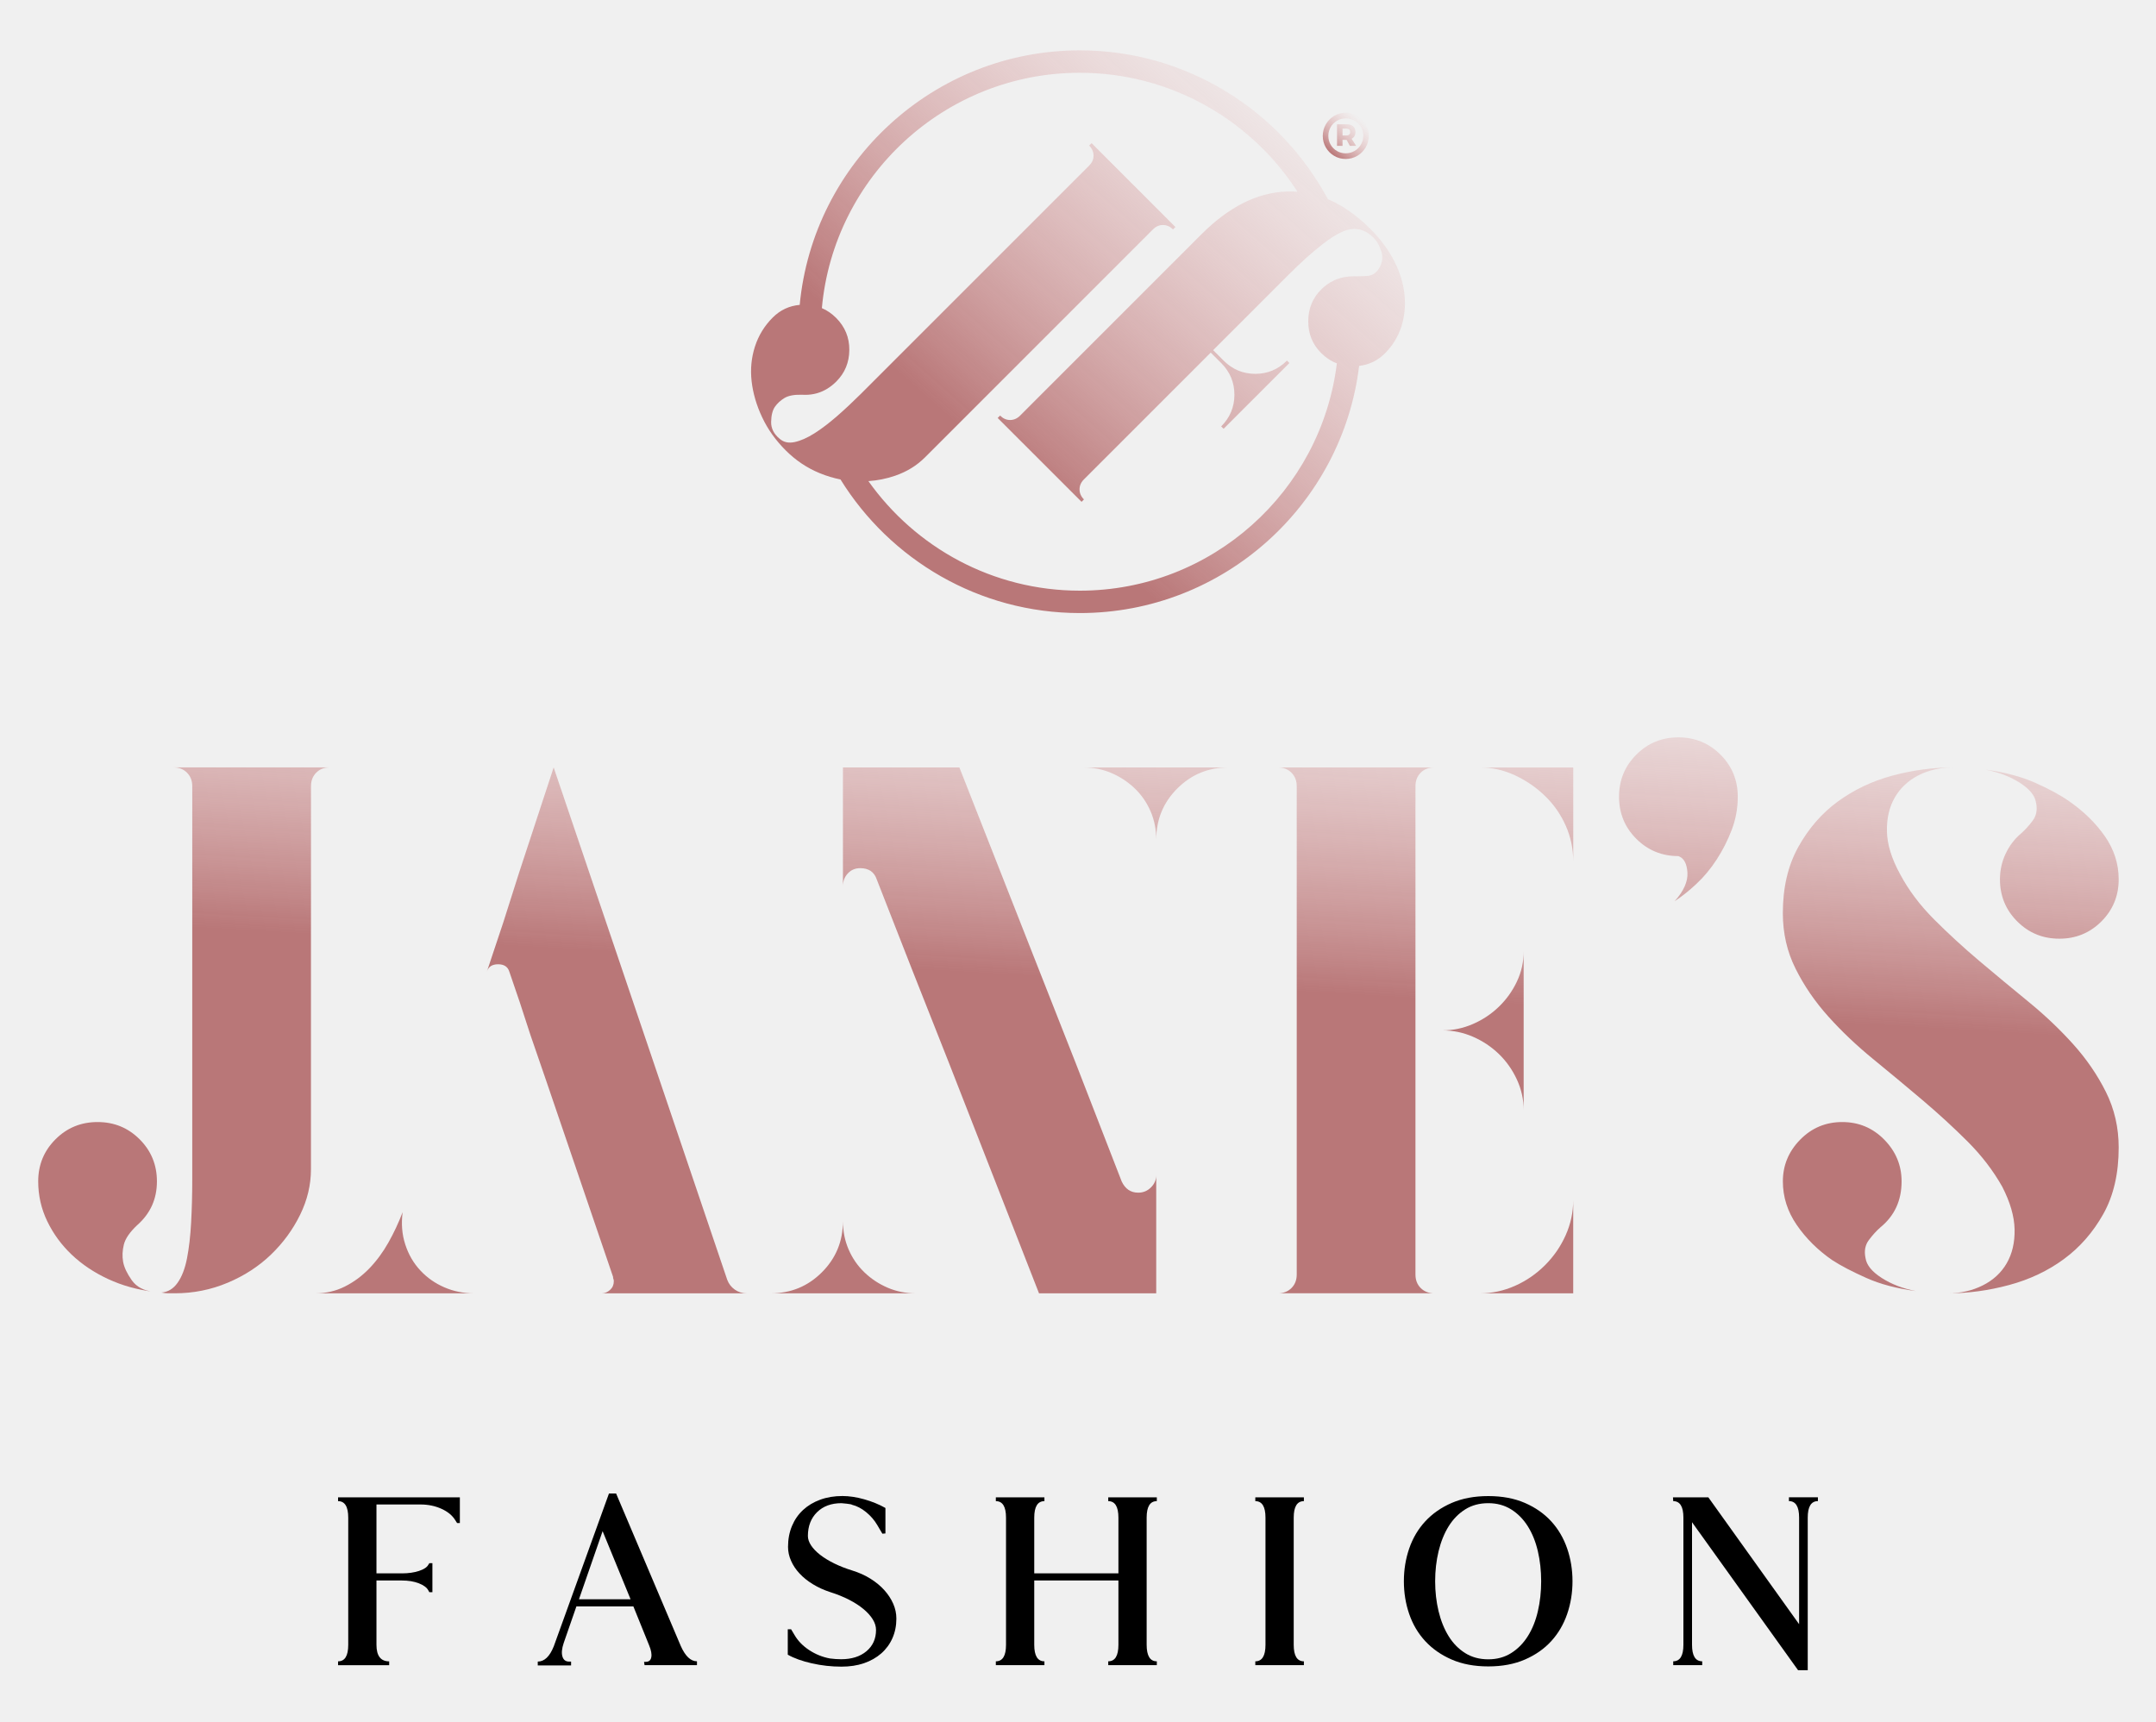
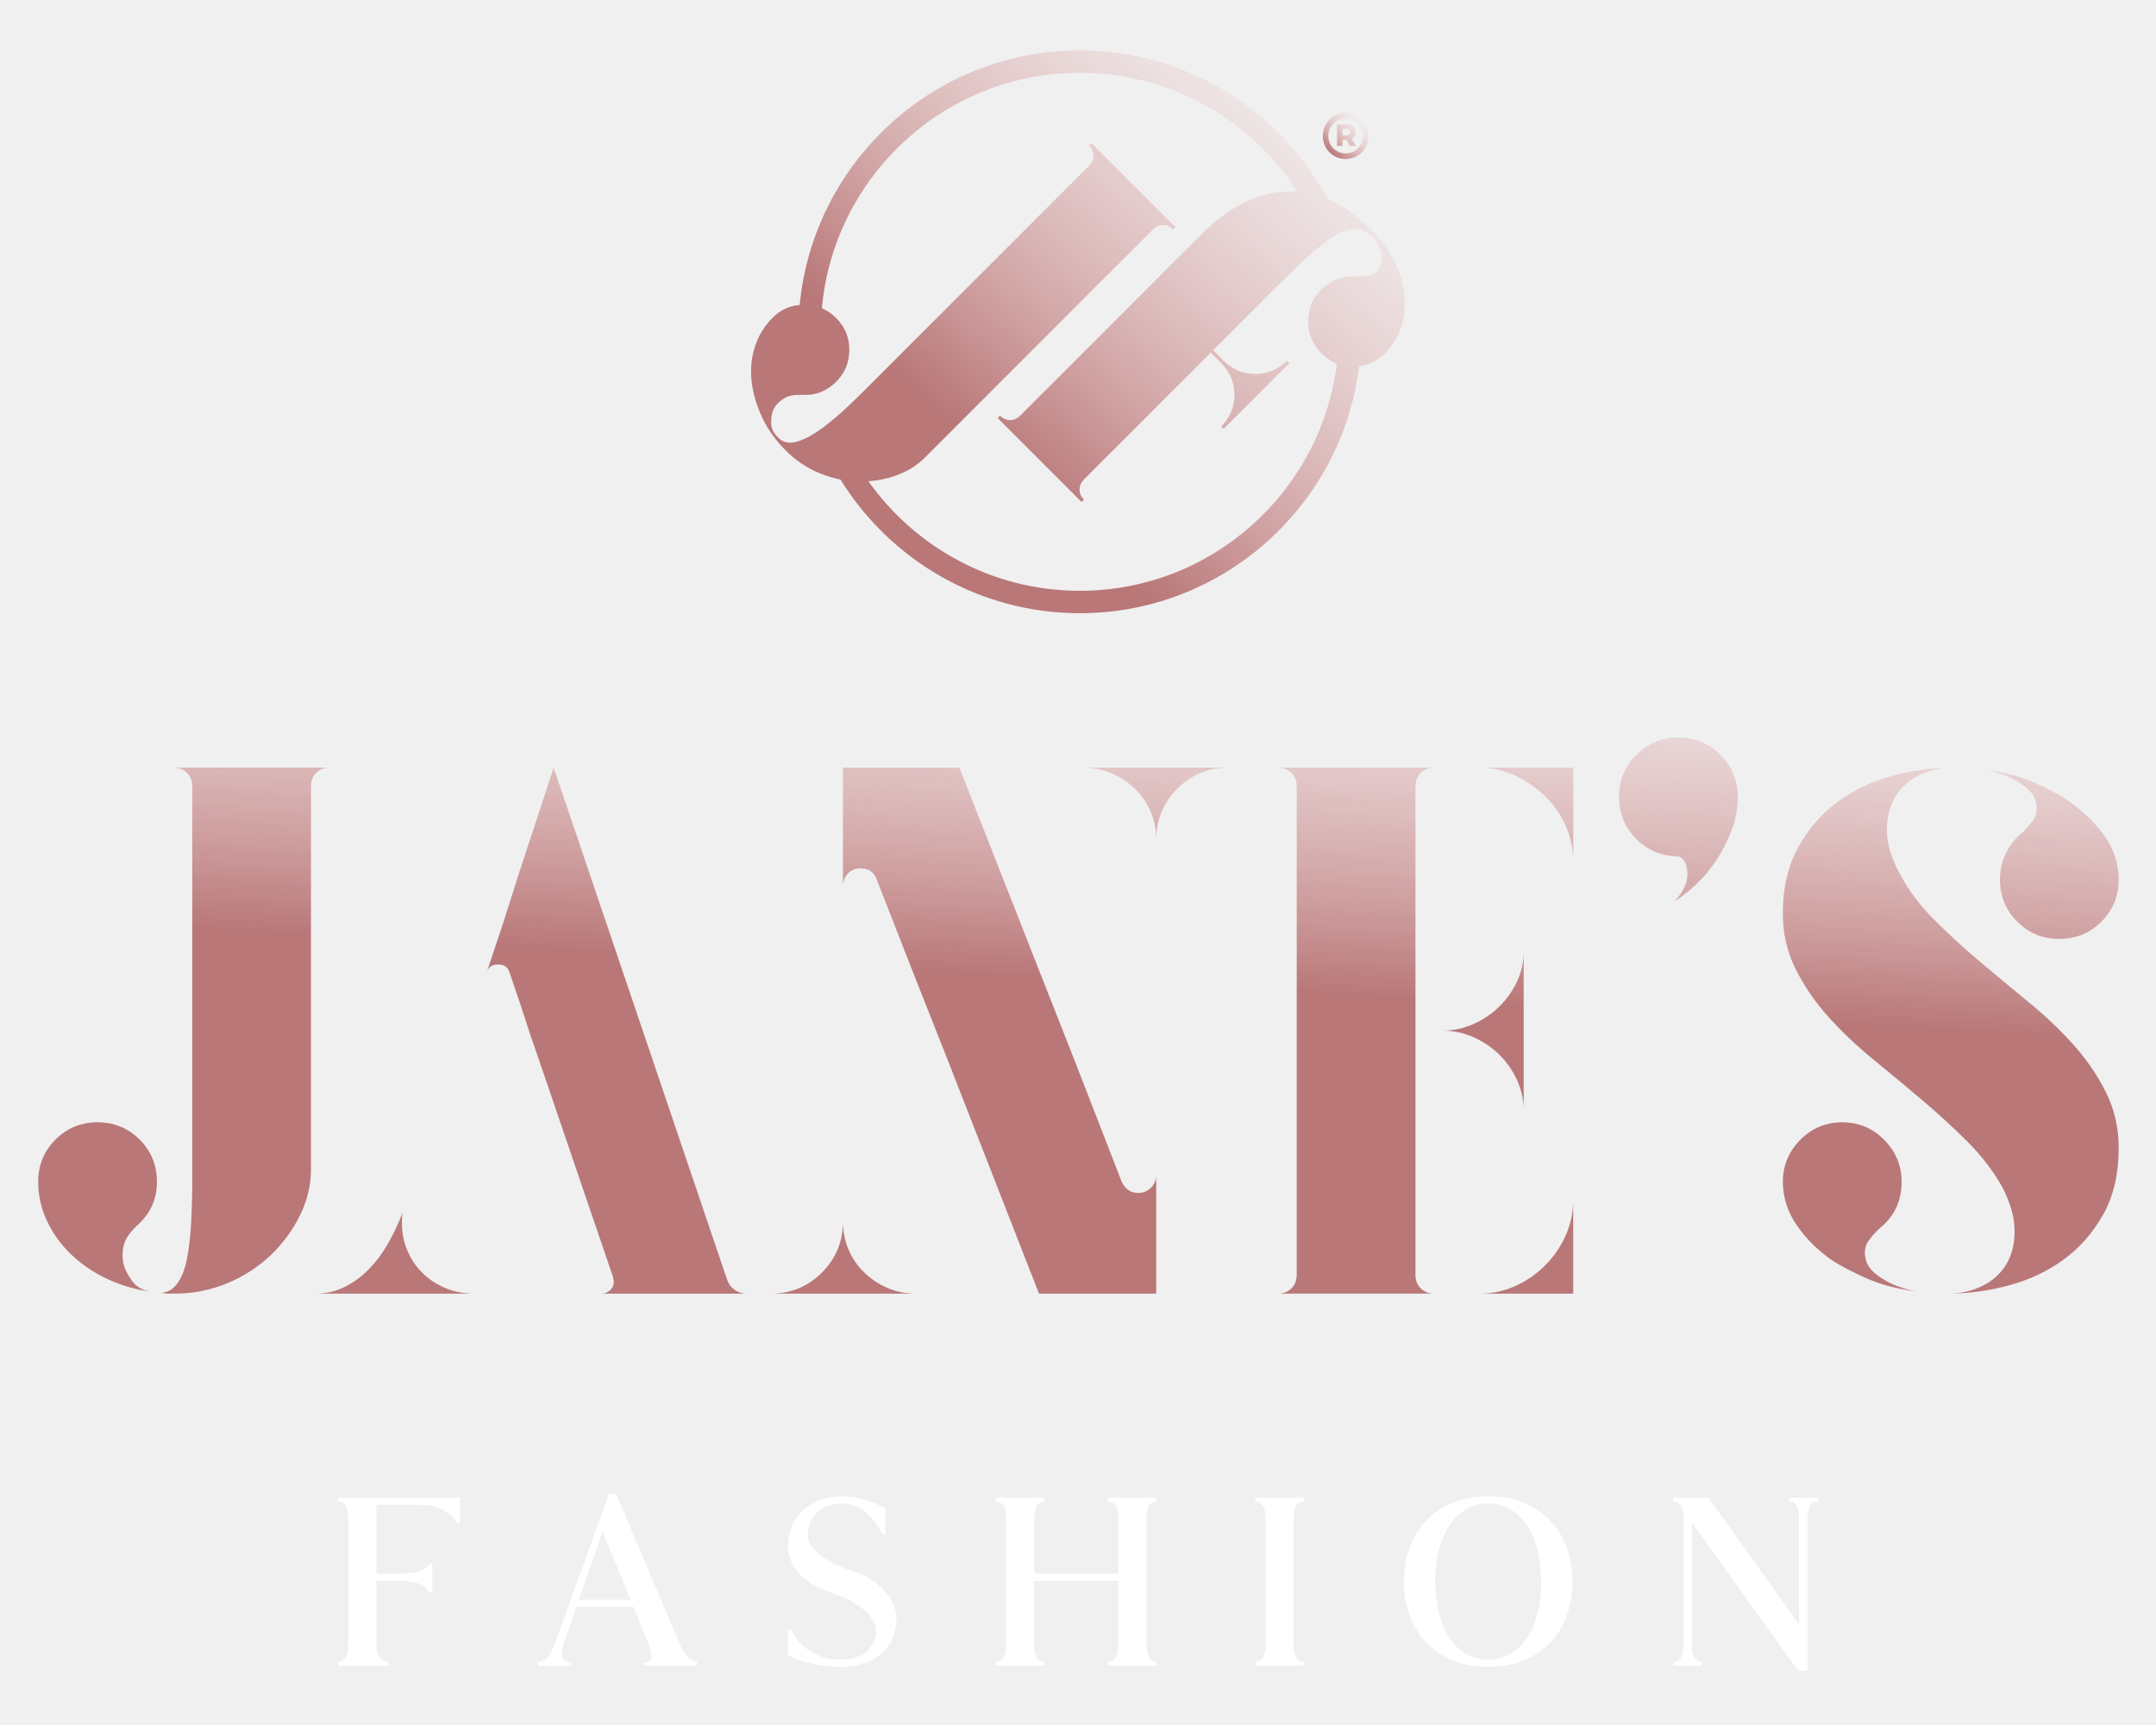
- <svg xmlns="http://www.w3.org/2000/svg" version="1.1" id="Layer_1" x="0px" y="0px" viewBox="0 0 750 599.06" style="enable-background:new 0 0 750 599.06;" xml:space="preserve">
-   <style type="text/css">
- 	.st0{fill:url(#SVGID_1_);}
- 	.st1{fill:url(#SVGID_2_);}
- 	.st2{fill:url(#SVGID_3_);}
- 	.st3{fill:url(#SVGID_4_);}
- 	.st4{fill:url(#SVGID_5_);}
- 	.st5{fill:url(#SVGID_6_);}
- 	.st6{fill:url(#SVGID_7_);}
- 	.st7{fill:url(#SVGID_8_);}
- </style>
-   <g>
-     <linearGradient id="SVGID_1_" gradientUnits="userSpaceOnUse" x1="74.503" y1="171.98" x2="65.758" y2="322.592">
-       <stop offset="0" style="stop-color:#EFC3C4;stop-opacity:0" />
-       <stop offset="1" style="stop-color:#B97778" />
+ <svg xmlns="http://www.w3.org/2000/svg" width="750" height="600" viewBox="0 0 750 600" fill="none">
+   <path d="M53.55 449.43C47.8 448.74 42.48 447.25 37.61 444.99C32.73 442.73 28.5 439.89 24.93 436.5C21.36 433.1 18.53 429.23 16.43 424.87C14.34 420.52 13.29 415.9 13.29 411.02C13.29 405.27 15.29 400.39 19.3 396.38C23.3 392.37 28.19 390.37 33.94 390.37C39.69 390.37 44.57 392.37 48.58 396.38C52.59 400.39 54.59 405.27 54.59 411.02C54.59 417.12 52.32 422.17 47.79 426.18C45.18 428.62 43.61 430.88 43.09 432.98C42.57 435.07 42.48 437.08 42.83 438.99C43.18 440.91 44.18 443.04 45.83 445.39C47.49 447.74 50.06 449.09 53.55 449.43ZM108.17 323.45V367.36V406.83C108.17 412.23 106.91 417.51 104.4 422.64C101.88 427.78 98.51 432.4 94.26 436.49C90.01 440.59 84.98 443.85 79.17 446.29C73.36 448.73 67.25 449.95 60.84 449.95C59.97 449.95 59.19 449.95 58.5 449.95C57.8 449.95 57.03 449.86 56.16 449.69C58.42 449.52 60.3 448.38 61.78 446.29C63.26 444.2 64.35 441.37 65.05 437.8C65.75 434.23 66.23 430.05 66.49 425.25C66.75 420.46 66.88 415.45 66.88 410.22V368.4V351.93V323.96V307.23V281.62V273.52C66.88 271.61 66.27 270.04 65.05 268.82C63.83 267.6 62.26 266.99 60.35 266.99H66.1H108.96H114.71C112.79 266.99 111.22 267.6 110.01 268.82C108.79 270.04 108.18 271.61 108.18 273.52V311.16V323.45H108.17Z" fill="url(#paint0_linear)" />
+   <path d="M140.06 421.73C139.54 425.74 139.84 429.48 140.98 432.97C142.11 436.46 143.85 439.46 146.21 441.99C148.56 444.52 151.35 446.48 154.57 447.87C157.79 449.27 161.24 449.96 164.89 449.96H109.74C113.4 449.96 116.8 449.18 119.93 447.61C123.07 446.04 125.9 443.95 128.43 441.34C130.95 438.73 133.18 435.72 135.1 432.32C137.01 428.92 138.67 425.39 140.06 421.73ZM180.58 303.59L192.6 267L252.98 445.25C253.5 446.65 254.37 447.78 255.59 448.65C256.81 449.52 258.2 449.96 259.77 449.96H255.85H213.51H209.33C210.38 449.96 211.33 449.57 212.21 448.78C213.08 448 213.52 447 213.52 445.77C213.52 445.42 213.48 445.16 213.39 444.99C213.3 444.82 213.26 444.56 213.26 444.21L190 375.99L184.51 360.05L180.85 348.81L177.19 338.09C176.67 336.35 175.36 335.48 173.27 335.48C171.18 335.48 169.87 336.35 169.35 338.09L175.1 320.84L180.58 303.59Z" fill="url(#paint1_linear)" />
+   <path d="M293.23 424.87C293.23 428.36 293.88 431.62 295.19 434.67C296.5 437.72 298.33 440.38 300.68 442.64C303.03 444.91 305.73 446.69 308.78 448C311.83 449.31 315.09 449.96 318.58 449.96H268.14C275.11 449.96 281.03 447.52 285.91 442.64C290.79 437.76 293.23 431.84 293.23 424.87ZM374.25 369.98L390.19 411.02C391.41 413.63 393.33 414.94 395.94 414.94C397.68 414.94 399.16 414.33 400.38 413.11C401.6 411.89 402.21 410.5 402.21 408.93V449.97H361.44L330.08 369.73L317.27 337.32L304.99 305.96C304.12 303.35 302.2 302.04 299.24 302.04C297.5 302.04 296.06 302.65 294.93 303.87C293.79 305.09 293.23 306.57 293.23 308.31V308.05V267H333.74L361.18 336.79L374.25 369.98ZM402.22 292.09C402.22 288.61 401.57 285.34 400.26 282.29C398.95 279.24 397.12 276.58 394.77 274.32C392.42 272.06 389.71 270.27 386.67 268.96C383.62 267.65 380.35 267 376.87 267H427.32C420.35 267 414.42 269.44 409.55 274.32C404.66 279.2 402.22 285.12 402.22 292.09Z" fill="url(#paint2_linear)" />
+   <path d="M493.2 267H498.92C497 267 495.43 267.61 494.22 268.83C493 270.05 492.39 271.62 492.39 273.53V311.17V335.48V435.32V443.42C492.39 445.34 493 446.91 494.22 448.12C495.44 449.34 497.01 449.95 498.92 449.95H493.2H462.53H450.31H444.56C446.47 449.95 448.04 449.34 449.26 448.12C450.48 446.9 451.09 445.33 451.09 443.42V435.32V335.48V311.17V288.43V284.51V281.63V273.53C451.09 271.62 450.48 270.05 449.26 268.83C448.04 267.61 446.47 267 444.56 267H450.31H493.2V267ZM501.8 358.48C505.46 358.48 508.99 357.74 512.39 356.26C515.79 354.78 518.79 352.78 521.41 350.25C524.02 347.73 526.11 344.81 527.68 341.49C529.25 338.18 530.03 334.69 530.03 331.03V386.18C530.03 382.52 529.25 378.99 527.68 375.59C526.11 372.19 524.02 369.23 521.41 366.7C518.8 364.18 515.79 362.17 512.39 360.69C508.99 359.22 505.46 358.48 501.8 358.48ZM547.28 267V299.67C547.28 295.32 546.4 291.18 544.67 287.26C542.93 283.34 540.53 279.9 537.48 276.94C534.43 273.98 530.95 271.58 527.03 269.75C523.11 267.92 519.06 267.01 514.88 267.01H547.28V267ZM514.87 449.96C519.05 449.96 523.1 449.09 527.02 447.35C530.94 445.61 534.42 443.21 537.47 440.16C540.52 437.11 542.91 433.63 544.66 429.71C546.4 425.79 547.27 421.74 547.27 417.56V449.97H514.87V449.96Z" fill="url(#paint3_linear)" />
+   <path d="M582.56 313.52C585.7 310.04 587.18 306.72 587 303.59C586.82 300.45 585.78 298.54 583.86 297.84C578.11 297.84 573.23 295.84 569.22 291.83C565.21 287.82 563.21 282.94 563.21 277.19C563.21 271.44 565.21 266.56 569.22 262.55C573.22 258.54 578.11 256.54 583.86 256.54C589.61 256.54 594.49 258.54 598.5 262.55C602.51 266.56 604.51 271.44 604.51 277.19C604.51 281.2 603.81 285.03 602.42 288.69C601.02 292.35 599.28 295.79 597.19 299.01C595.1 302.24 592.75 305.07 590.13 307.5C587.53 309.95 585 311.95 582.56 313.52Z" fill="url(#paint4_linear)" />
+   <path d="M679.52 267C674.99 267 670.94 267.91 667.37 269.74C663.8 271.57 661.05 274.14 659.14 277.45C657.22 280.76 656.31 284.68 656.4 289.21C656.48 293.74 658.01 298.71 660.97 304.11C663.93 309.69 667.9 314.96 672.86 319.92C677.83 324.89 683.09 329.72 688.67 334.43C694.25 339.13 699.91 343.84 705.66 348.54C711.41 353.24 716.59 358.17 721.21 363.31C725.83 368.45 729.62 373.99 732.58 379.91C735.54 385.84 737.02 392.29 737.02 399.25C737.02 408.31 735.23 416.02 731.66 422.38C728.09 428.74 723.51 433.97 717.94 438.06C712.36 442.16 706 445.16 698.86 447.08C691.71 449 684.66 449.95 677.69 449.95C682.04 449.95 686.05 449.04 689.71 447.21C693.37 445.38 696.15 442.81 698.07 439.5C699.98 436.19 700.9 432.27 700.81 427.74C700.72 423.21 699.28 418.24 696.5 412.84C693.36 407.27 689.35 402.04 684.48 397.16C679.6 392.28 674.33 387.45 668.67 382.65C663.01 377.86 657.3 373.11 651.55 368.41C645.8 363.71 640.61 358.78 636 353.64C631.38 348.5 627.59 342.97 624.63 337.04C621.66 331.12 620.19 324.67 620.19 317.7C620.19 308.81 621.97 301.15 625.55 294.7C629.12 288.26 633.69 282.98 639.27 278.89C644.85 274.8 651.16 271.79 658.22 269.87C665.28 267.96 672.38 267 679.52 267ZM666.46 449.17C659.84 448.3 654.08 446.78 649.21 444.6C644.33 442.42 640.41 440.38 637.45 438.46C632.39 434.98 628.26 430.88 625.03 426.18C621.8 421.48 620.2 416.42 620.2 411.02C620.2 405.44 622.2 400.61 626.21 396.51C630.21 392.42 635.1 390.37 640.85 390.37C646.6 390.37 651.48 392.42 655.49 396.51C659.5 400.61 661.5 405.44 661.5 411.02C661.5 417.64 659.06 422.96 654.18 426.96C652.78 428.18 651.44 429.66 650.13 431.4C648.82 433.14 648.43 435.23 648.95 437.67C649.3 440.11 651.17 442.42 654.57 444.6C657.96 446.78 661.92 448.3 666.46 449.17ZM690.76 267.78C697.38 268.65 703.13 270.18 708.01 272.35C712.89 274.53 716.81 276.66 719.77 278.75C724.82 282.24 728.96 286.29 732.19 290.9C735.41 295.52 737.02 300.53 737.02 305.93C737.02 311.68 735.01 316.56 731.01 320.57C727 324.58 722.12 326.58 716.37 326.58C710.62 326.58 705.74 324.58 701.73 320.57C697.72 316.56 695.72 311.68 695.72 305.93C695.72 302.79 696.37 299.83 697.68 297.04C698.99 294.25 700.77 291.9 703.04 289.98C704.43 288.76 705.78 287.28 707.09 285.54C708.4 283.8 708.79 281.71 708.27 279.27C707.92 276.83 706.05 274.52 702.65 272.34C699.26 270.18 695.29 268.66 690.76 267.78Z" fill="url(#paint5_linear)" />
+   <path d="M117.6 522.26V520.93H159.97V529.87H159L158.38 528.9C157.38 527.25 155.77 525.92 153.56 524.92C151.35 523.92 148.91 523.42 146.26 523.42H130.96V547.39H139.81C142.05 547.39 144.03 547.11 145.74 546.55C147.45 545.99 148.54 545.27 149.01 544.38L149.36 543.85H150.42V553.94H149.36L149.01 553.32C148.48 552.32 147.37 551.49 145.69 550.84C144.01 550.19 142.05 549.87 139.81 549.87H130.96V572.25C130.96 576.08 132.43 578 135.38 578V579.33H117.6V578C119.96 578 121.14 576.09 121.14 572.25V528.02C121.14 524.18 119.96 522.26 117.6 522.26Z" fill="white" />
+   <path d="M224.22 579.32L224.04 578.17H224.66C225.72 578.17 226.36 577.64 226.56 576.58C226.77 575.52 226.52 574.13 225.81 572.42C224.92 570.18 224.01 567.92 223.07 565.65C222.13 563.38 221.21 561.12 220.33 558.88H200.51L196.09 571.62C195.44 573.57 195.29 575.13 195.65 576.31C196 577.49 196.77 578.08 197.95 578.08H198.66V579.41H187.07V578.08C189.37 578.08 191.23 576.31 192.64 572.77L211.84 519.6H214.32L236.79 572.59C238.38 576.19 240.27 577.98 242.45 577.98V579.31H224.22V579.32ZM219.36 556.41L209.63 532.7L201.4 556.41H219.36Z" fill="white" />
+   <path d="M308.01 533.5L306.95 533.59C306.65 533.12 306.36 532.62 306.06 532.09C305.76 531.56 305.47 531.06 305.18 530.59C304.18 528.88 302.88 527.38 301.29 526.08C299.7 524.78 298.05 523.93 296.34 523.51C296.34 523.45 296.16 523.39 295.81 523.33C295.46 523.27 295.04 523.21 294.57 523.15C294.04 523.09 293.42 523.03 292.71 522.97C289.17 522.97 286.34 524.02 284.22 526.11C282.1 528.21 281.04 530.96 281.04 534.38C281.04 535.44 281.41 536.53 282.14 537.65C282.88 538.77 283.92 539.86 285.28 540.92C286.64 541.98 288.27 542.98 290.19 543.93C292.11 544.87 294.22 545.7 296.52 546.41C298.82 547.12 300.91 548.06 302.8 549.24C304.69 550.42 306.3 551.75 307.62 553.22C308.95 554.69 309.98 556.27 310.72 557.95C311.46 559.63 311.82 561.36 311.82 563.12C311.82 565.6 311.36 567.87 310.45 569.93C309.54 571.99 308.24 573.76 306.56 575.24C304.88 576.71 302.87 577.85 300.54 578.65C298.21 579.45 295.6 579.84 292.71 579.84C289.23 579.84 285.8 579.46 282.4 578.69C279.01 577.92 276.22 576.92 274.04 575.68V566.83H275.19C275.37 567.13 275.56 567.45 275.77 567.8C275.98 568.15 276.17 568.48 276.35 568.77C277.53 570.83 279.24 572.6 281.48 574.08C283.72 575.55 286.14 576.53 288.73 577C290.09 577.18 291.38 577.26 292.62 577.26C296.28 577.26 299.21 576.33 301.42 574.47C303.63 572.61 304.74 570.15 304.74 567.08C304.74 565.84 304.36 564.6 303.59 563.37C302.82 562.13 301.75 560.94 300.36 559.79C298.97 558.64 297.31 557.56 295.36 556.56C293.41 555.56 291.23 554.67 288.81 553.91C286.63 553.2 284.62 552.29 282.79 551.17C280.96 550.05 279.41 548.81 278.15 547.45C276.88 546.1 275.89 544.62 275.19 543.03C274.48 541.44 274.13 539.82 274.13 538.16C274.13 535.51 274.59 533.09 275.5 530.91C276.41 528.73 277.7 526.87 279.35 525.34C281 523.81 282.99 522.61 285.32 521.76C287.65 520.9 290.23 520.48 293.06 520.48C295.42 520.48 297.95 520.86 300.67 521.63C303.38 522.4 305.83 523.4 308.01 524.64V533.5V533.5Z" fill="white" />
+   <path d="M402.42 577.99V579.32H385.52V577.99C387.88 577.99 389.06 576.08 389.06 572.24V549.86H359.78V572.24C359.78 576.07 360.96 577.99 363.32 577.99V579.32H346.42V577.99C348.78 577.99 349.96 576.08 349.96 572.24V528.01C349.96 524.18 348.78 522.26 346.42 522.26V520.93H363.32V522.26C360.96 522.26 359.78 524.18 359.78 528.01V547.38H389.06V528.01C389.06 524.18 387.88 522.26 385.52 522.26V520.93H402.42V522.26C400.06 522.26 398.88 524.18 398.88 528.01V572.24C398.89 576.08 400.06 577.99 402.42 577.99Z" fill="white" />
+   <path d="M453.58 577.99V579.32H436.68V577.99C439.04 577.99 440.22 576.08 440.22 572.24V528.01C440.22 524.18 439.04 522.26 436.68 522.26V520.93H453.58V522.26C451.22 522.26 450.04 524.18 450.04 528.01V572.24C450.04 576.08 451.22 577.99 453.58 577.99Z" fill="white" />
+   <path d="M488.36 550.13C488.36 546.12 488.98 542.32 490.22 538.72C491.46 535.12 493.32 531.98 495.79 529.3C498.27 526.62 501.33 524.48 504.99 522.89C508.65 521.3 512.89 520.5 517.73 520.5C522.57 520.5 526.81 521.3 530.47 522.89C534.13 524.48 537.18 526.62 539.63 529.3C542.08 531.98 543.92 535.13 545.16 538.72C546.4 542.32 547.02 546.12 547.02 550.13C547.02 554.14 546.4 557.94 545.16 561.54C543.92 565.14 542.08 568.28 539.63 570.96C537.18 573.65 534.13 575.78 530.47 577.37C526.81 578.96 522.57 579.76 517.73 579.76C512.89 579.76 508.65 578.96 504.99 577.37C501.33 575.78 498.27 573.64 495.79 570.96C493.31 568.28 491.46 565.14 490.22 561.54C488.98 557.94 488.36 554.14 488.36 550.13ZM499.24 550.13C499.24 553.79 499.64 557.27 500.43 560.57C501.23 563.87 502.39 566.76 503.93 569.24C505.46 571.72 507.38 573.68 509.68 575.12C511.98 576.57 514.66 577.29 517.73 577.29C520.74 577.29 523.39 576.57 525.69 575.12C527.99 573.68 529.92 571.71 531.48 569.24C533.04 566.76 534.21 563.87 534.97 560.57C535.74 557.27 536.12 553.79 536.12 550.13C536.12 546.47 535.74 542.99 534.97 539.69C534.2 536.39 533.04 533.5 531.48 531.02C529.92 528.54 527.99 526.58 525.69 525.14C523.39 523.7 520.74 522.97 517.73 522.97C514.66 522.97 511.98 523.69 509.68 525.14C507.38 526.59 505.46 528.55 503.93 531.02C502.39 533.5 501.23 536.39 500.43 539.69C499.64 542.99 499.24 546.47 499.24 550.13Z" fill="white" />
+   <path d="M582.06 522.26L581.97 520.93H594.27L625.85 565.07V528C625.85 524.17 624.67 522.25 622.31 522.25V520.92H632.39V522.25C630.03 522.25 628.85 524.17 628.85 528V581.08H625.49L588.6 529.59V572.23C588.6 576.06 589.78 577.98 592.14 577.98V579.31H582.06V577.98C584.42 577.98 585.6 576.07 585.6 572.23V528C585.6 524.18 584.42 522.26 582.06 522.26Z" fill="white" />
+   <path d="M488.6 102.69C488.22 98.78 487.03 94.85 485.04 90.89C483.03 86.94 480.27 83.2 476.73 79.66C471.97 74.9 467.05 71.45 461.94 69.29C445.43 38.51 412.93 17.52 375.62 17.52C324.8 17.52 282.9 56.47 278.19 106.07C274.53 106.4 271.4 107.87 268.8 110.48C265.93 113.35 263.87 116.71 262.62 120.57C261.38 124.42 260.99 128.43 261.46 132.62C261.93 136.79 263.15 140.98 265.12 145.16C267.08 149.35 269.82 153.2 273.36 156.73C276.8 160.17 280.73 162.81 285.15 164.62C287.56 165.61 289.97 166.33 292.38 166.81C309.64 194.68 340.51 213.29 375.63 213.29C425.58 213.29 466.91 175.68 472.8 127.3C476.28 126.89 479.27 125.44 481.77 122.94C484.38 120.34 486.26 117.29 487.43 113.8C488.58 110.3 488.97 106.6 488.6 102.69ZM479.66 93.48C478.64 95.06 477.29 95.9 475.62 96C474.21 96.08 472.87 96.12 471.59 96.13C471.35 96.14 471.11 96.14 470.87 96.14C468.34 96.14 466.03 96.63 463.95 97.62C462.35 98.37 460.89 99.41 459.57 100.75C456.59 103.73 455.1 107.41 455.1 111.77C455.09 116.15 456.59 119.82 459.57 122.8C461.21 124.44 463.03 125.65 465.05 126.41C459.61 170.91 421.58 205.5 375.63 205.5C345.3 205.5 318.43 190.43 302.09 167.39C305.27 167.17 308.34 166.55 311.33 165.53C315.43 164.13 318.92 161.98 321.8 159.1L397.17 83.72L401.07 79.81C402.1 78.79 403.26 78.28 404.56 78.28C405.86 78.28 407.03 78.8 408.06 79.81L408.89 78.98L406.66 76.75L379.72 49.8L378.88 50.64C379.9 51.67 380.41 52.83 380.41 54.14C380.41 55.44 379.89 56.61 378.87 57.63L299.45 137.05C296.65 139.83 293.87 142.44 291.08 144.87C290.92 145.01 290.77 145.14 290.62 145.26C288.35 147.2 286.19 148.86 284.14 150.22C283.83 150.42 283.52 150.63 283.21 150.82C280.75 152.37 278.49 153.36 276.41 153.8C274.33 154.24 272.61 153.86 271.25 152.69C269.2 151.01 268.2 149.03 268.25 146.76C268.29 144.48 268.74 142.73 269.57 141.52C270.42 140.31 271.53 139.29 272.93 138.45C274.32 137.62 276.37 137.25 279.06 137.34C279.45 137.37 279.84 137.37 280.22 137.37C282.96 137.35 285.46 136.65 287.74 135.26C288.86 134.58 289.92 133.74 290.93 132.73C293.91 129.75 295.42 126.09 295.45 121.75C295.48 117.41 293.95 113.7 290.86 110.6C289.35 109.1 287.71 107.96 285.9 107.2C290.05 61.36 328.7 25.32 375.61 25.32C407.36 25.32 435.32 41.83 451.38 66.71C450.18 66.61 448.97 66.59 447.76 66.62C437.48 66.94 427.54 71.9 417.96 81.49L358.78 140.67L354.88 144.58C353.85 145.61 352.69 146.12 351.39 146.12C350.08 146.12 348.92 145.6 347.9 144.58L347.06 145.42L376.24 174.59L377.07 173.75C376.04 172.73 375.54 171.56 375.54 170.26C375.54 168.96 376.04 167.8 377.07 166.78L421.18 122.67L424.81 126.3C427.88 129.37 429.41 133.04 429.41 137.32C429.41 141.6 427.88 145.28 424.81 148.35L425.65 149.18L448.54 126.3L447.7 125.45C444.63 128.52 440.95 130.06 436.67 130.06C432.39 130.06 428.72 128.52 425.65 125.45L422.02 121.82L448.12 95.72C452.77 91.06 456.85 87.41 460.35 84.75C462.44 83.16 464.32 81.93 465.99 81.06C466.37 80.87 466.73 80.7 467.09 80.55C471.11 78.85 474.7 79.58 477.85 82.74C478.97 83.85 479.85 85.43 480.51 87.48C481.16 89.52 480.88 91.52 479.66 93.48Z" fill="url(#paint6_linear)" />
+   <path d="M472.2 40.29C473.42 41.01 474.39 41.98 475.1 43.21C475.81 44.44 476.16 45.78 476.16 47.23C476.16 48.67 475.81 50 475.1 51.24C474.39 52.48 473.42 53.46 472.19 54.2C470.96 54.93 469.6 55.3 468.12 55.3C466.65 55.3 465.31 54.94 464.09 54.21C462.87 53.48 461.91 52.51 461.2 51.28C460.5 50.05 460.15 48.72 460.15 47.28C460.15 45.84 460.5 44.51 461.21 43.27C461.92 42.03 462.89 41.05 464.11 40.31C465.33 39.58 466.68 39.21 468.17 39.21C469.63 39.21 470.98 39.57 472.2 40.29ZM471.22 52.51C472.15 51.96 472.89 51.22 473.43 50.29C473.97 49.36 474.25 48.34 474.25 47.24C474.25 46.14 473.98 45.12 473.45 44.2C472.91 43.28 472.18 42.54 471.25 42C470.32 41.46 469.29 41.18 468.17 41.18C467.03 41.18 466.01 41.46 465.08 42.01C464.16 42.56 463.43 43.3 462.89 44.23C462.35 45.16 462.09 46.18 462.09 47.28C462.09 48.38 462.35 49.4 462.88 50.32C463.41 51.24 464.13 51.98 465.06 52.52C465.98 53.06 467 53.34 468.12 53.34C469.25 53.33 470.28 53.06 471.22 52.51ZM471.18 47.34C470.95 47.76 470.62 48.07 470.17 48.27L471.76 50.73H469.56L468.45 48.65H468.38H467.03V50.73H465.11V43.23H468.37C469.38 43.23 470.16 43.46 470.7 43.92C471.24 44.38 471.52 45.02 471.52 45.86C471.52 46.43 471.41 46.92 471.18 47.34ZM467.03 47.14H468.38C468.79 47.14 469.11 47.03 469.34 46.82C469.57 46.61 469.68 46.31 469.68 45.93C469.68 45.54 469.57 45.24 469.34 45.04C469.11 44.84 468.79 44.74 468.38 44.74H467.03V47.14Z" fill="url(#paint7_linear)" />
+   <defs>
+     <linearGradient id="paint0_linear" x1="74.503" y1="171.98" x2="65.758" y2="322.592" gradientUnits="userSpaceOnUse">
+       <stop stop-color="#EFC3C4" stop-opacity="0" />
+       <stop offset="1" stop-color="#B97778" />
    </linearGradient>
-     <path class="st0" d="M53.55,449.43c-5.75-0.69-11.07-2.18-15.94-4.44c-4.88-2.26-9.11-5.1-12.68-8.49c-3.57-3.4-6.4-7.27-8.5-11.63   c-2.09-4.35-3.14-8.97-3.14-13.85c0-5.75,2-10.63,6.01-14.64c4-4.01,8.89-6.01,14.64-6.01c5.75,0,10.63,2,14.64,6.01   c4.01,4.01,6.01,8.89,6.01,14.64c0,6.1-2.27,11.15-6.8,15.16c-2.61,2.44-4.18,4.7-4.7,6.8c-0.52,2.09-0.61,4.1-0.26,6.01   c0.35,1.92,1.35,4.05,3,6.4C47.49,447.74,50.06,449.09,53.55,449.43z M108.17,323.45v43.91v39.47c0,5.4-1.26,10.68-3.77,15.81   c-2.52,5.14-5.89,9.76-10.14,13.85c-4.25,4.1-9.28,7.36-15.09,9.8c-5.81,2.44-11.92,3.66-18.33,3.66c-0.87,0-1.65,0-2.34,0   c-0.7,0-1.47-0.09-2.34-0.26c2.26-0.17,4.14-1.31,5.62-3.4c1.48-2.09,2.57-4.92,3.27-8.49c0.7-3.57,1.18-7.75,1.44-12.55   c0.26-4.79,0.39-9.8,0.39-15.03v-41.82v-16.47v-27.97v-16.73v-25.61v-8.1c0-1.91-0.61-3.48-1.83-4.7c-1.22-1.22-2.79-1.83-4.7-1.83   h5.75h42.86h5.75c-1.92,0-3.49,0.61-4.7,1.83c-1.22,1.22-1.83,2.79-1.83,4.7v37.64V323.45z" />
-     <linearGradient id="SVGID_2_" gradientUnits="userSpaceOnUse" x1="200.475" y1="179.294" x2="191.729" y2="329.906">
-       <stop offset="0" style="stop-color:#EFC3C4;stop-opacity:0" />
-       <stop offset="1" style="stop-color:#B97778" />
+     <linearGradient id="paint1_linear" x1="200.475" y1="179.294" x2="191.73" y2="329.906" gradientUnits="userSpaceOnUse">
+       <stop stop-color="#EFC3C4" stop-opacity="0" />
+       <stop offset="1" stop-color="#B97778" />
    </linearGradient>
-     <path class="st1" d="M140.06,421.73c-0.52,4.01-0.22,7.75,0.92,11.24c1.13,3.49,2.87,6.49,5.23,9.02c2.35,2.53,5.14,4.49,8.36,5.88   c3.22,1.4,6.67,2.09,10.32,2.09h-55.15c3.66,0,7.06-0.78,10.19-2.35c3.14-1.57,5.97-3.66,8.5-6.27c2.52-2.61,4.75-5.62,6.67-9.02   C137.01,428.92,138.67,425.39,140.06,421.73z M180.58,303.59L192.6,267l60.38,178.25c0.52,1.4,1.39,2.53,2.61,3.4   c1.22,0.87,2.61,1.31,4.18,1.31h-3.92h-42.34h-4.18c1.05,0,2-0.39,2.88-1.18c0.87-0.78,1.31-1.78,1.31-3.01   c0-0.35-0.04-0.61-0.13-0.78c-0.09-0.17-0.13-0.43-0.13-0.78l-23.26-68.22l-5.49-15.94l-3.66-11.24l-3.66-10.72   c-0.52-1.74-1.83-2.61-3.92-2.61c-2.09,0-3.4,0.87-3.92,2.61l5.75-17.25L180.58,303.59z" />
-     <linearGradient id="SVGID_3_" gradientUnits="userSpaceOnUse" x1="357.598" y1="188.417" x2="348.853" y2="339.029">
-       <stop offset="0" style="stop-color:#EFC3C4;stop-opacity:0" />
-       <stop offset="1" style="stop-color:#B97778" />
+     <linearGradient id="paint2_linear" x1="357.598" y1="188.418" x2="348.853" y2="339.03" gradientUnits="userSpaceOnUse">
+       <stop stop-color="#EFC3C4" stop-opacity="0" />
+       <stop offset="1" stop-color="#B97778" />
    </linearGradient>
-     <path class="st2" d="M293.23,424.87c0,3.49,0.65,6.75,1.96,9.8c1.31,3.05,3.14,5.71,5.49,7.97c2.35,2.27,5.05,4.05,8.1,5.36   c3.05,1.31,6.31,1.96,9.8,1.96h-50.44c6.97,0,12.89-2.44,17.77-7.32C290.79,437.76,293.23,431.84,293.23,424.87z M374.25,369.98   l15.94,41.04c1.22,2.61,3.14,3.92,5.75,3.92c1.74,0,3.22-0.61,4.44-1.83c1.22-1.22,1.83-2.61,1.83-4.18v41.04h-40.77l-31.36-80.24   l-12.81-32.41l-12.28-31.36c-0.87-2.61-2.79-3.92-5.75-3.92c-1.74,0-3.18,0.61-4.31,1.83c-1.14,1.22-1.7,2.7-1.7,4.44v-0.26V267   h40.51l27.44,69.79L374.25,369.98z M402.22,292.09c0-3.48-0.65-6.75-1.96-9.8c-1.31-3.05-3.14-5.71-5.49-7.97   c-2.35-2.26-5.06-4.05-8.1-5.36c-3.05-1.31-6.32-1.96-9.8-1.96h50.45c-6.97,0-12.9,2.44-17.77,7.32   C404.66,279.2,402.22,285.12,402.22,292.09z" />
-     <linearGradient id="SVGID_4_" gradientUnits="userSpaceOnUse" x1="505.293" y1="196.993" x2="496.548" y2="347.605">
-       <stop offset="0" style="stop-color:#EFC3C4;stop-opacity:0" />
-       <stop offset="1" style="stop-color:#B97778" />
+     <linearGradient id="paint3_linear" x1="505.293" y1="196.993" x2="496.548" y2="347.605" gradientUnits="userSpaceOnUse">
+       <stop stop-color="#EFC3C4" stop-opacity="0" />
+       <stop offset="1" stop-color="#B97778" />
    </linearGradient>
-     <path class="st3" d="M493.2,267h5.72c-1.92,0-3.49,0.61-4.7,1.83c-1.22,1.22-1.83,2.79-1.83,4.7v37.64v24.31v99.84v8.1   c0,1.92,0.61,3.49,1.83,4.7c1.22,1.22,2.79,1.83,4.7,1.83h-5.72h-30.67h-12.22h-5.75c1.91,0,3.48-0.61,4.7-1.83   c1.22-1.22,1.83-2.79,1.83-4.7v-8.1v-99.84v-24.31v-22.74v-3.92v-2.88v-8.1c0-1.91-0.61-3.48-1.83-4.7   c-1.22-1.22-2.79-1.83-4.7-1.83h5.75H493.2z M501.8,358.48c3.66,0,7.19-0.74,10.59-2.22c3.4-1.48,6.4-3.48,9.02-6.01   c2.61-2.52,4.7-5.44,6.27-8.76c1.57-3.31,2.35-6.8,2.35-10.46v55.15c0-3.66-0.78-7.19-2.35-10.59c-1.57-3.4-3.66-6.36-6.27-8.89   c-2.61-2.52-5.62-4.53-9.02-6.01C508.99,359.22,505.46,358.48,501.8,358.48z M547.28,267v32.67c0-4.35-0.88-8.49-2.61-12.41   c-1.74-3.92-4.14-7.36-7.19-10.32c-3.05-2.96-6.53-5.36-10.45-7.19c-3.92-1.83-7.97-2.74-12.15-2.74H547.28z M514.87,449.96   c4.18,0,8.23-0.87,12.15-2.61c3.92-1.74,7.4-4.14,10.45-7.19c3.05-3.05,5.44-6.53,7.19-10.45c1.74-3.92,2.61-7.97,2.61-12.15v32.41   H514.87z" />
-     <linearGradient id="SVGID_5_" gradientUnits="userSpaceOnUse" x1="588.252" y1="201.81" x2="579.506" y2="352.422">
-       <stop offset="0" style="stop-color:#EFC3C4;stop-opacity:0" />
-       <stop offset="1" style="stop-color:#B97778" />
+     <linearGradient id="paint4_linear" x1="588.252" y1="201.81" x2="579.506" y2="352.422" gradientUnits="userSpaceOnUse">
+       <stop stop-color="#EFC3C4" stop-opacity="0" />
+       <stop offset="1" stop-color="#B97778" />
    </linearGradient>
-     <path class="st4" d="M582.56,313.52c3.14-3.48,4.62-6.8,4.44-9.93c-0.18-3.14-1.22-5.05-3.14-5.75c-5.75,0-10.63-2-14.64-6.01   c-4.01-4.01-6.01-8.89-6.01-14.64c0-5.75,2-10.63,6.01-14.64c4-4.01,8.89-6.01,14.64-6.01c5.75,0,10.63,2,14.64,6.01   c4.01,4.01,6.01,8.89,6.01,14.64c0,4.01-0.7,7.84-2.09,11.5c-1.4,3.66-3.14,7.1-5.23,10.32c-2.09,3.23-4.44,6.06-7.06,8.49   C587.53,309.95,585,311.95,582.56,313.52z" />
-     <linearGradient id="SVGID_6_" gradientUnits="userSpaceOnUse" x1="687.374" y1="207.566" x2="678.629" y2="358.178">
-       <stop offset="0" style="stop-color:#EFC3C4;stop-opacity:0" />
-       <stop offset="1" style="stop-color:#B97778" />
+     <linearGradient id="paint5_linear" x1="687.374" y1="207.566" x2="678.629" y2="358.178" gradientUnits="userSpaceOnUse">
+       <stop stop-color="#EFC3C4" stop-opacity="0" />
+       <stop offset="1" stop-color="#B97778" />
    </linearGradient>
-     <path class="st5" d="M679.52,267c-4.53,0-8.58,0.91-12.15,2.74c-3.57,1.83-6.32,4.4-8.23,7.71c-1.92,3.31-2.83,7.23-2.74,11.76   c0.08,4.53,1.61,9.5,4.57,14.9c2.96,5.58,6.93,10.85,11.89,15.81c4.97,4.97,10.23,9.8,15.81,14.51c5.58,4.7,11.24,9.41,16.99,14.11   c5.75,4.7,10.93,9.63,15.55,14.77c4.62,5.14,8.41,10.68,11.37,16.6c2.96,5.93,4.44,12.38,4.44,19.34c0,9.06-1.79,16.77-5.36,23.13   c-3.57,6.36-8.15,11.59-13.72,15.68c-5.58,4.1-11.94,7.1-19.08,9.02c-7.15,1.92-14.2,2.87-21.17,2.87c4.35,0,8.36-0.91,12.02-2.74   c3.66-1.83,6.44-4.4,8.36-7.71c1.91-3.31,2.83-7.23,2.74-11.76c-0.09-4.53-1.53-9.5-4.31-14.9c-3.14-5.57-7.15-10.8-12.02-15.68   c-4.88-4.88-10.15-9.71-15.81-14.51c-5.66-4.79-11.37-9.54-17.12-14.24c-5.75-4.7-10.94-9.63-15.55-14.77   c-4.62-5.14-8.41-10.67-11.37-16.6c-2.97-5.92-4.44-12.37-4.44-19.34c0-8.89,1.78-16.55,5.36-23c3.57-6.44,8.14-11.72,13.72-15.81   c5.58-4.09,11.89-7.1,18.95-9.02C665.28,267.96,672.38,267,679.52,267z M666.46,449.17c-6.62-0.87-12.38-2.39-17.25-4.57   c-4.88-2.18-8.8-4.22-11.76-6.14c-5.06-3.48-9.19-7.58-12.42-12.28c-3.23-4.7-4.83-9.76-4.83-15.16c0-5.58,2-10.41,6.01-14.51   c4-4.09,8.89-6.14,14.64-6.14c5.75,0,10.63,2.05,14.64,6.14c4.01,4.1,6.01,8.93,6.01,14.51c0,6.62-2.44,11.94-7.32,15.94   c-1.4,1.22-2.74,2.7-4.05,4.44c-1.31,1.74-1.7,3.83-1.18,6.27c0.35,2.44,2.22,4.75,5.62,6.93   C657.96,446.78,661.92,448.3,666.46,449.17z M690.76,267.78c6.62,0.87,12.37,2.4,17.25,4.57c4.88,2.18,8.8,4.31,11.76,6.4   c5.05,3.49,9.19,7.54,12.42,12.15c3.22,4.62,4.83,9.63,4.83,15.03c0,5.75-2.01,10.63-6.01,14.64c-4.01,4.01-8.89,6.01-14.64,6.01   c-5.75,0-10.63-2-14.64-6.01c-4.01-4.01-6.01-8.89-6.01-14.64c0-3.14,0.65-6.1,1.96-8.89c1.31-2.79,3.09-5.14,5.36-7.06   c1.39-1.22,2.74-2.7,4.05-4.44c1.31-1.74,1.7-3.83,1.18-6.27c-0.35-2.44-2.22-4.75-5.62-6.93   C699.26,270.18,695.29,268.66,690.76,267.78z" />
-   </g>
-   <g>
-     <path d="M117.6,522.26v-1.33h42.37v8.94H159l-0.62-0.97c-1-1.65-2.61-2.98-4.82-3.98c-2.21-1-4.65-1.5-7.3-1.5h-15.3v23.97h8.85   c2.24,0,4.22-0.28,5.93-0.84c1.71-0.56,2.8-1.28,3.27-2.17l0.35-0.53h1.06v10.09h-1.06l-0.35-0.62c-0.53-1-1.64-1.83-3.32-2.48   c-1.68-0.65-3.64-0.97-5.88-0.97h-8.85v22.38c0,3.83,1.47,5.75,4.42,5.75v1.33H117.6v-1.33c2.36,0,3.54-1.91,3.54-5.75v-44.23   C121.14,524.18,119.96,522.26,117.6,522.26z" />
-     <path d="M224.22,579.32l-0.18-1.15h0.62c1.06,0,1.7-0.53,1.9-1.59c0.21-1.06-0.04-2.45-0.75-4.16c-0.89-2.24-1.8-4.5-2.74-6.77   c-0.94-2.27-1.86-4.53-2.74-6.77h-19.82l-4.42,12.74c-0.65,1.95-0.8,3.51-0.44,4.69c0.35,1.18,1.12,1.77,2.3,1.77h0.71v1.33h-11.59   v-1.33c2.3,0,4.16-1.77,5.57-5.31l19.2-53.17h2.48l22.47,52.99c1.59,3.6,3.48,5.39,5.66,5.39v1.33H224.22z M219.36,556.41   l-9.73-23.71l-8.23,23.71H219.36z" />
-     <path d="M308.01,533.5l-1.06,0.09c-0.3-0.47-0.59-0.97-0.89-1.5s-0.59-1.03-0.88-1.5c-1-1.71-2.3-3.21-3.89-4.51   c-1.59-1.3-3.24-2.15-4.95-2.57c0-0.06-0.18-0.12-0.53-0.18c-0.35-0.06-0.77-0.12-1.24-0.18c-0.53-0.06-1.15-0.12-1.86-0.18   c-3.54,0-6.37,1.05-8.49,3.14c-2.12,2.1-3.18,4.85-3.18,8.27c0,1.06,0.37,2.15,1.1,3.27c0.74,1.12,1.78,2.21,3.14,3.27   c1.36,1.06,2.99,2.06,4.91,3.01c1.92,0.94,4.03,1.77,6.33,2.48c2.3,0.71,4.39,1.65,6.28,2.83c1.89,1.18,3.5,2.51,4.82,3.98   c1.33,1.47,2.36,3.05,3.1,4.73c0.74,1.68,1.1,3.41,1.1,5.17c0,2.48-0.46,4.75-1.37,6.81c-0.91,2.06-2.21,3.83-3.89,5.31   c-1.68,1.47-3.69,2.61-6.02,3.41c-2.33,0.8-4.94,1.19-7.83,1.19c-3.48,0-6.91-0.38-10.31-1.15c-3.39-0.77-6.18-1.77-8.36-3.01   v-8.85h1.15c0.18,0.3,0.37,0.62,0.58,0.97c0.21,0.35,0.4,0.68,0.58,0.97c1.18,2.06,2.89,3.83,5.13,5.31   c2.24,1.47,4.66,2.45,7.25,2.92c1.36,0.18,2.65,0.26,3.89,0.26c3.66,0,6.59-0.93,8.8-2.79c2.21-1.86,3.32-4.32,3.32-7.39   c0-1.24-0.38-2.48-1.15-3.71c-0.77-1.24-1.84-2.43-3.23-3.58c-1.39-1.15-3.05-2.23-5-3.23c-1.95-1-4.13-1.89-6.55-2.65   c-2.18-0.71-4.19-1.62-6.02-2.74c-1.83-1.12-3.38-2.36-4.64-3.72c-1.27-1.35-2.26-2.83-2.96-4.42c-0.71-1.59-1.06-3.21-1.06-4.87   c0-2.65,0.46-5.07,1.37-7.25c0.91-2.18,2.2-4.04,3.85-5.57c1.65-1.53,3.64-2.73,5.97-3.58c2.33-0.86,4.91-1.28,7.74-1.28   c2.36,0,4.89,0.38,7.61,1.15c2.71,0.77,5.16,1.77,7.34,3.01V533.5z" />
-     <path d="M402.42,577.99v1.33h-16.9v-1.33c2.36,0,3.54-1.91,3.54-5.75v-22.38h-29.28v22.38c0,3.83,1.18,5.75,3.54,5.75v1.33h-16.9   v-1.33c2.36,0,3.54-1.91,3.54-5.75v-44.23c0-3.83-1.18-5.75-3.54-5.75v-1.33h16.9v1.33c-2.36,0-3.54,1.92-3.54,5.75v19.37h29.28   v-19.37c0-3.83-1.18-5.75-3.54-5.75v-1.33h16.9v1.33c-2.36,0-3.54,1.92-3.54,5.75v44.23C398.89,576.08,400.06,577.99,402.42,577.99   z" />
-     <path d="M453.58,577.99v1.33h-16.9v-1.33c2.36,0,3.54-1.91,3.54-5.75v-44.23c0-3.83-1.18-5.75-3.54-5.75v-1.33h16.9v1.33   c-2.36,0-3.54,1.92-3.54,5.75v44.23C450.04,576.08,451.22,577.99,453.58,577.99z" />
-     <path d="M488.36,550.13c0-4.01,0.62-7.81,1.86-11.41c1.24-3.6,3.1-6.74,5.57-9.42c2.48-2.68,5.54-4.82,9.2-6.41   c3.66-1.59,7.9-2.39,12.74-2.39s9.08,0.8,12.74,2.39c3.66,1.59,6.71,3.73,9.16,6.41c2.45,2.68,4.29,5.83,5.53,9.42   c1.24,3.6,1.86,7.4,1.86,11.41c0,4.01-0.62,7.81-1.86,11.41c-1.24,3.6-3.08,6.74-5.53,9.42c-2.45,2.69-5.5,4.82-9.16,6.41   c-3.66,1.59-7.9,2.39-12.74,2.39s-9.08-0.8-12.74-2.39c-3.66-1.59-6.72-3.73-9.2-6.41c-2.48-2.68-4.33-5.82-5.57-9.42   C488.98,557.94,488.36,554.14,488.36,550.13z M499.24,550.13c0,3.66,0.4,7.14,1.19,10.44c0.8,3.3,1.96,6.19,3.5,8.67   c1.53,2.48,3.45,4.44,5.75,5.88c2.3,1.45,4.98,2.17,8.05,2.17c3.01,0,5.66-0.72,7.96-2.17c2.3-1.44,4.23-3.41,5.79-5.88   c1.56-2.48,2.73-5.37,3.49-8.67c0.77-3.3,1.15-6.78,1.15-10.44s-0.38-7.14-1.15-10.44c-0.77-3.3-1.93-6.19-3.49-8.67   c-1.56-2.48-3.49-4.44-5.79-5.88c-2.3-1.44-4.95-2.17-7.96-2.17c-3.07,0-5.75,0.72-8.05,2.17c-2.3,1.45-4.22,3.41-5.75,5.88   c-1.54,2.48-2.7,5.37-3.5,8.67C499.64,542.99,499.24,546.47,499.24,550.13z" />
-     <path d="M582.06,522.26l-0.09-1.33h12.3l31.58,44.14v-37.07c0-3.83-1.18-5.75-3.54-5.75v-1.33h10.08v1.33   c-2.36,0-3.54,1.92-3.54,5.75v53.08h-3.36l-36.89-51.49v42.64c0,3.83,1.18,5.75,3.54,5.75v1.33h-10.08v-1.33   c2.36,0,3.54-1.91,3.54-5.75v-44.23C585.6,524.18,584.42,522.26,582.06,522.26z" />
-   </g>
-   <g>
-     <linearGradient id="SVGID_7_" gradientUnits="userSpaceOnUse" x1="463.77" y1="16.031" x2="340.842" y2="154.614">
-       <stop offset="0" style="stop-color:#EFC3C4;stop-opacity:0" />
-       <stop offset="1" style="stop-color:#B97778" />
+     <linearGradient id="paint6_linear" x1="463.77" y1="16.031" x2="340.842" y2="154.615" gradientUnits="userSpaceOnUse">
+       <stop stop-color="#EFC3C4" stop-opacity="0" />
+       <stop offset="1" stop-color="#B97778" />
    </linearGradient>
-     <path class="st6" d="M488.6,102.69c-0.38-3.91-1.57-7.84-3.56-11.8c-2.01-3.95-4.77-7.69-8.31-11.23   c-4.76-4.76-9.68-8.21-14.79-10.37c-16.51-30.78-49.01-51.77-86.32-51.77c-50.82,0-92.72,38.95-97.43,88.55   c-3.66,0.33-6.79,1.8-9.39,4.41c-2.87,2.87-4.93,6.23-6.18,10.09c-1.24,3.85-1.63,7.86-1.16,12.05c0.47,4.17,1.69,8.36,3.66,12.54   c1.96,4.19,4.7,8.04,8.24,11.57c3.44,3.44,7.37,6.08,11.79,7.89c2.41,0.99,4.82,1.71,7.23,2.19   c17.26,27.87,48.13,46.48,83.25,46.48c49.95,0,91.28-37.61,97.17-85.99c3.48-0.41,6.47-1.86,8.97-4.36   c2.61-2.6,4.49-5.65,5.66-9.14C488.58,110.3,488.97,106.6,488.6,102.69z M479.66,93.48c-1.02,1.58-2.37,2.42-4.04,2.52   c-1.41,0.08-2.75,0.12-4.03,0.13c-0.24,0.01-0.48,0.01-0.72,0.01c-2.53,0-4.84,0.49-6.92,1.48c-1.6,0.75-3.06,1.79-4.38,3.13   c-2.98,2.98-4.47,6.66-4.47,11.02c-0.01,4.38,1.49,8.05,4.47,11.03c1.64,1.64,3.46,2.85,5.48,3.61   c-5.44,44.5-43.47,79.09-89.42,79.09c-30.33,0-57.2-15.07-73.54-38.11c3.18-0.22,6.25-0.84,9.24-1.86c4.1-1.4,7.59-3.55,10.47-6.43   l75.37-75.38l3.9-3.91c1.03-1.02,2.19-1.53,3.49-1.53c1.3,0,2.47,0.52,3.5,1.53l0.83-0.83l-2.23-2.23L379.72,49.8l-0.84,0.84   c1.02,1.03,1.53,2.19,1.53,3.5c0,1.3-0.52,2.47-1.54,3.49l-79.42,79.42c-2.8,2.78-5.58,5.39-8.37,7.82   c-0.16,0.14-0.31,0.27-0.46,0.39c-2.27,1.94-4.43,3.6-6.48,4.96c-0.31,0.2-0.62,0.41-0.93,0.6c-2.46,1.55-4.72,2.54-6.8,2.98   c-2.08,0.44-3.8,0.06-5.16-1.11c-2.05-1.68-3.05-3.66-3-5.93c0.04-2.28,0.49-4.03,1.32-5.24c0.85-1.21,1.96-2.23,3.36-3.07   c1.39-0.83,3.44-1.2,6.13-1.11c0.39,0.03,0.78,0.03,1.16,0.03c2.74-0.02,5.24-0.72,7.52-2.11c1.12-0.68,2.18-1.52,3.19-2.53   c2.98-2.98,4.49-6.64,4.52-10.98c0.03-4.34-1.5-8.05-4.59-11.15c-1.51-1.5-3.15-2.64-4.96-3.4c4.15-45.84,42.8-81.88,89.71-81.88   c31.75,0,59.71,16.51,75.77,41.39c-1.2-0.1-2.41-0.12-3.62-0.09c-10.28,0.32-20.22,5.28-29.8,14.87l-59.18,59.18l-3.9,3.91   c-1.03,1.03-2.19,1.54-3.49,1.54c-1.31,0-2.47-0.52-3.49-1.54l-0.84,0.84l29.18,29.17l0.83-0.84c-1.03-1.02-1.53-2.19-1.53-3.49   c0-1.3,0.5-2.46,1.53-3.48l44.11-44.11l3.63,3.63c3.07,3.07,4.6,6.74,4.6,11.02c0,4.28-1.53,7.96-4.6,11.03l0.84,0.83l22.89-22.88   l-0.84-0.85c-3.07,3.07-6.75,4.61-11.03,4.61c-4.28,0-7.95-1.54-11.02-4.61l-3.63-3.63l26.1-26.1c4.65-4.66,8.73-8.31,12.23-10.97   c2.09-1.59,3.97-2.82,5.64-3.69c0.38-0.19,0.74-0.36,1.1-0.51c4.02-1.7,7.61-0.97,10.76,2.19c1.12,1.11,2,2.69,2.66,4.74   C481.16,89.52,480.88,91.52,479.66,93.48z" />
-   </g>
-   <g>
-     <linearGradient id="SVGID_8_" gradientUnits="userSpaceOnUse" x1="473.495" y1="41.229" x2="462.807" y2="53.279">
-       <stop offset="0" style="stop-color:#EFC3C4;stop-opacity:0" />
-       <stop offset="1" style="stop-color:#B97778" />
+     <linearGradient id="paint7_linear" x1="473.495" y1="41.229" x2="462.807" y2="53.279" gradientUnits="userSpaceOnUse">
+       <stop stop-color="#EFC3C4" stop-opacity="0" />
+       <stop offset="1" stop-color="#B97778" />
    </linearGradient>
-     <path class="st7" d="M472.2,40.29c1.22,0.72,2.19,1.69,2.9,2.92c0.71,1.23,1.06,2.57,1.06,4.02c0,1.44-0.35,2.77-1.06,4.01   c-0.71,1.24-1.68,2.22-2.91,2.96c-1.23,0.73-2.59,1.1-4.07,1.1c-1.47,0-2.81-0.36-4.03-1.09c-1.22-0.73-2.18-1.7-2.89-2.93   c-0.7-1.23-1.05-2.56-1.05-4c0-1.44,0.35-2.77,1.06-4.01c0.71-1.24,1.68-2.22,2.9-2.96c1.22-0.73,2.57-1.1,4.06-1.1   C469.63,39.21,470.98,39.57,472.2,40.29z M471.22,52.51c0.93-0.55,1.67-1.29,2.21-2.22c0.54-0.93,0.82-1.95,0.82-3.05   c0-1.1-0.27-2.12-0.8-3.04c-0.54-0.92-1.27-1.66-2.2-2.2c-0.93-0.54-1.96-0.82-3.08-0.82c-1.14,0-2.16,0.28-3.09,0.83   c-0.92,0.55-1.65,1.29-2.19,2.22c-0.54,0.93-0.8,1.95-0.8,3.05c0,1.1,0.26,2.12,0.79,3.04c0.53,0.92,1.25,1.66,2.18,2.2   c0.92,0.54,1.94,0.82,3.06,0.82C469.25,53.33,470.28,53.06,471.22,52.51z M471.18,47.34c-0.23,0.42-0.56,0.73-1.01,0.93l1.59,2.46   h-2.2l-1.11-2.08h-0.07h-1.35v2.08h-1.92v-7.5h3.26c1.01,0,1.79,0.23,2.33,0.69c0.54,0.46,0.82,1.1,0.82,1.94   C471.52,46.43,471.41,46.92,471.18,47.34z M467.03,47.14h1.35c0.41,0,0.73-0.11,0.96-0.32c0.23-0.21,0.34-0.51,0.34-0.89   c0-0.39-0.11-0.69-0.34-0.89c-0.23-0.2-0.55-0.3-0.96-0.3h-1.35V47.14z" />
-   </g>
+   </defs>
</svg>
